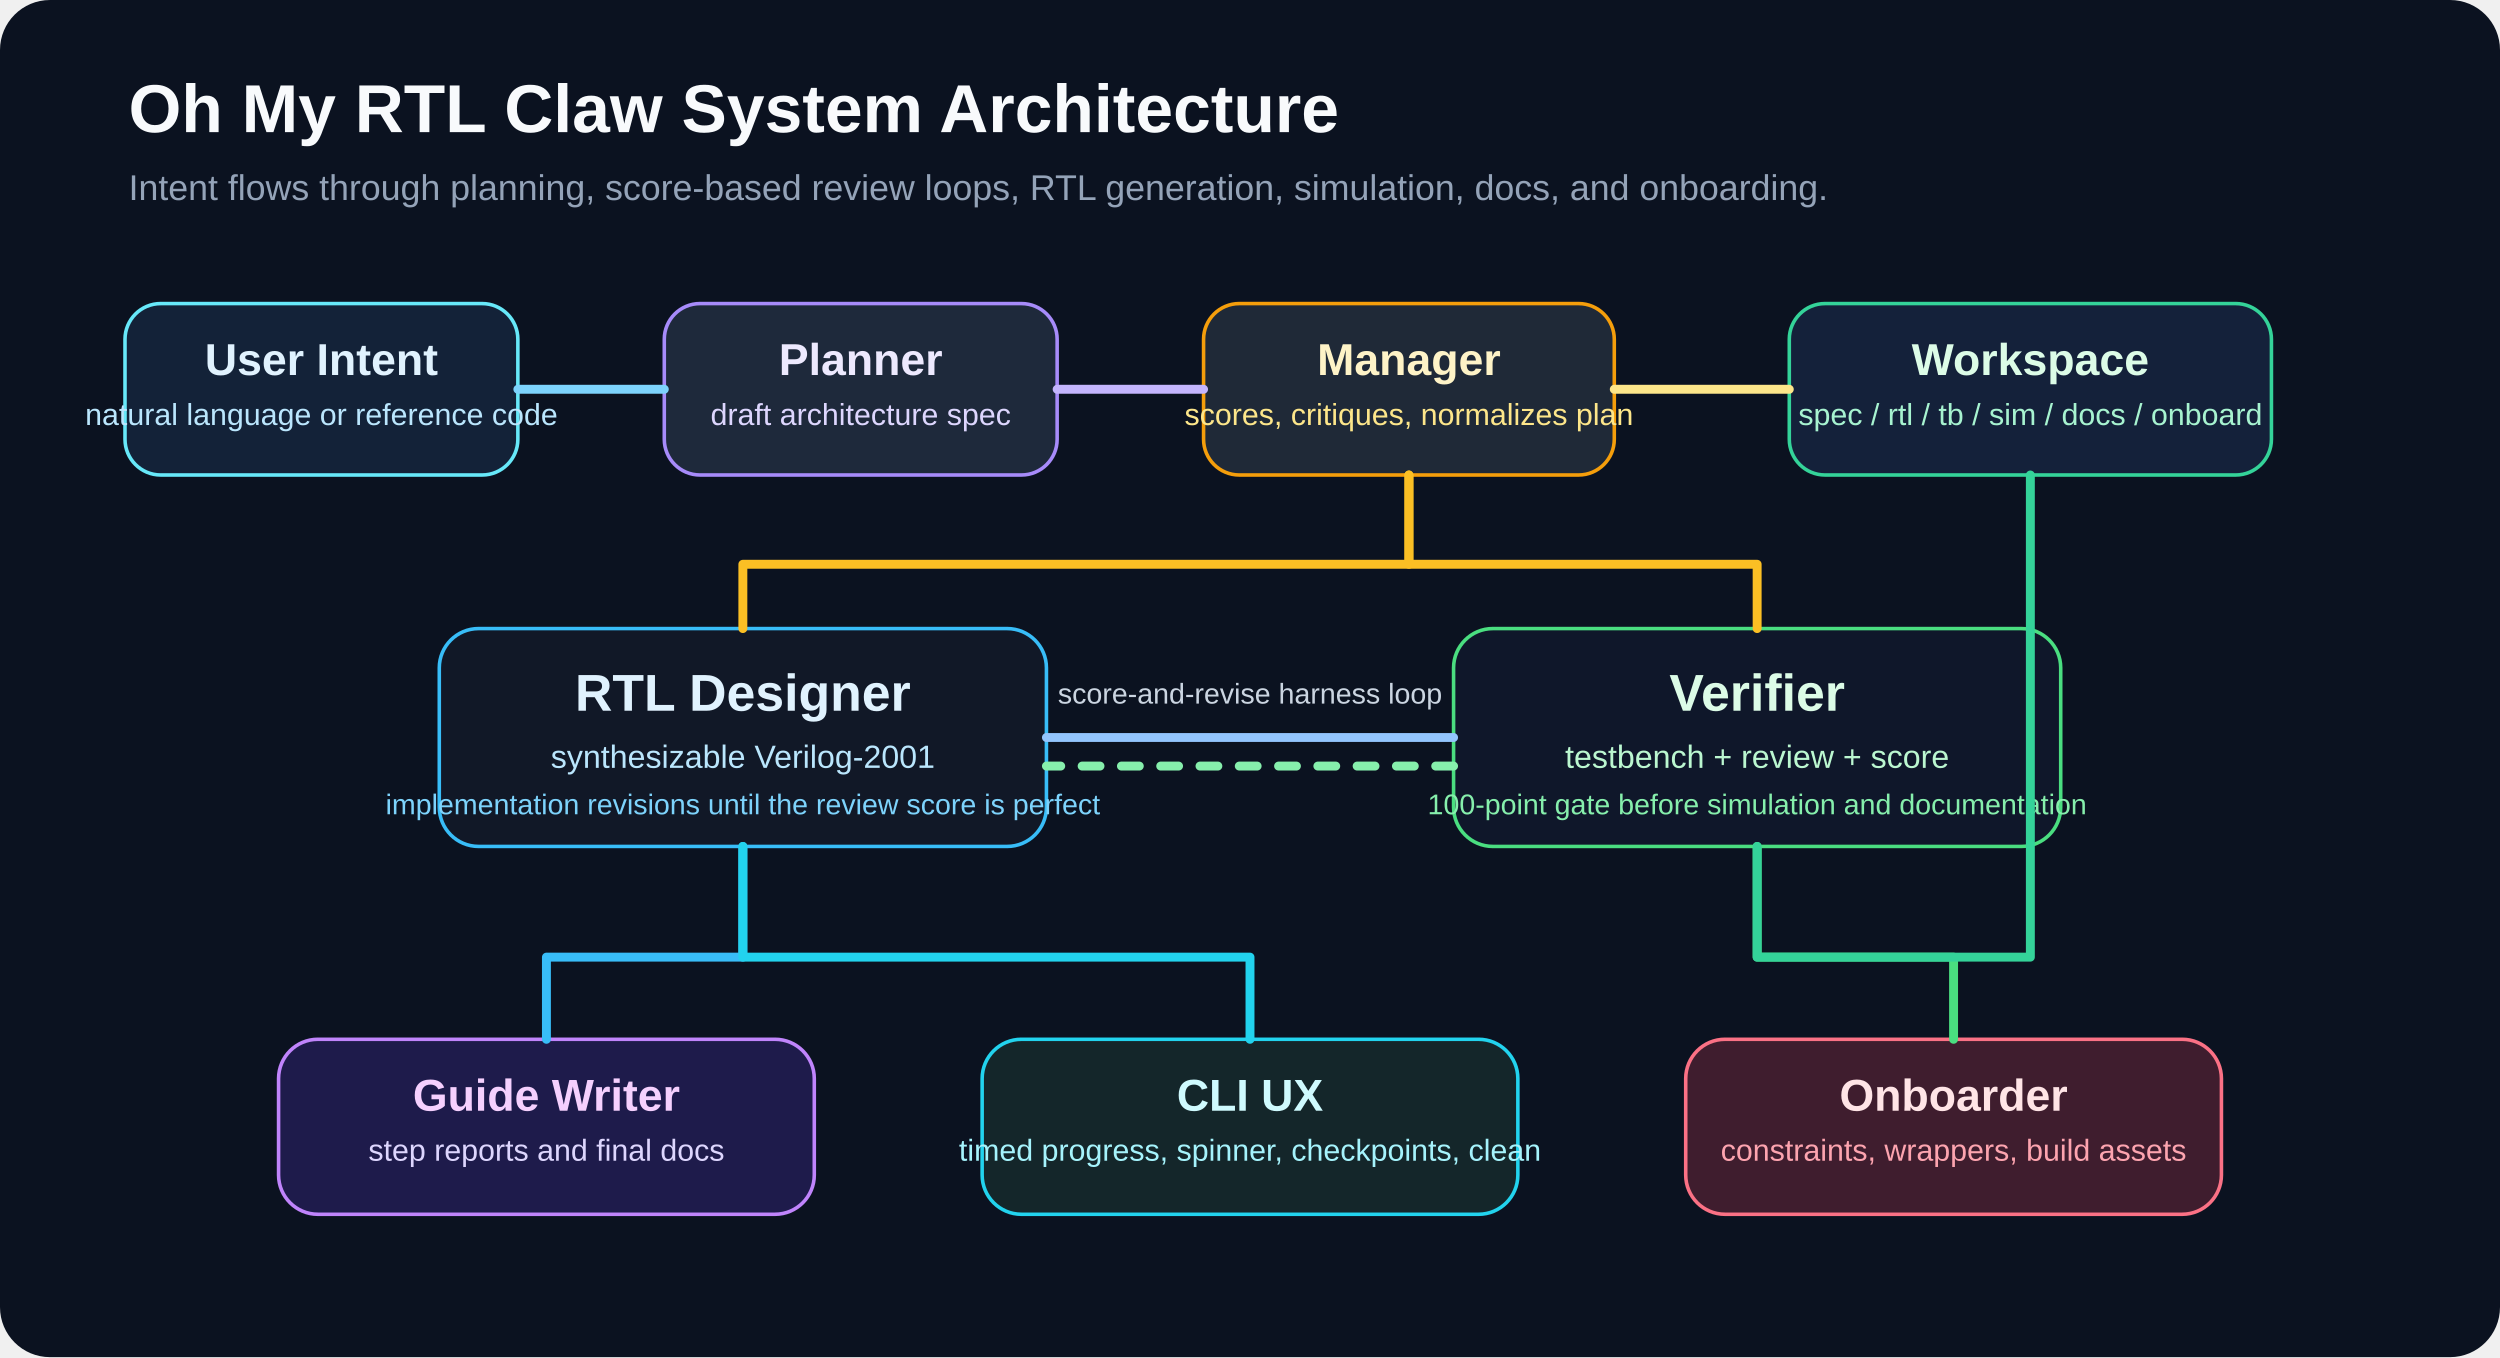
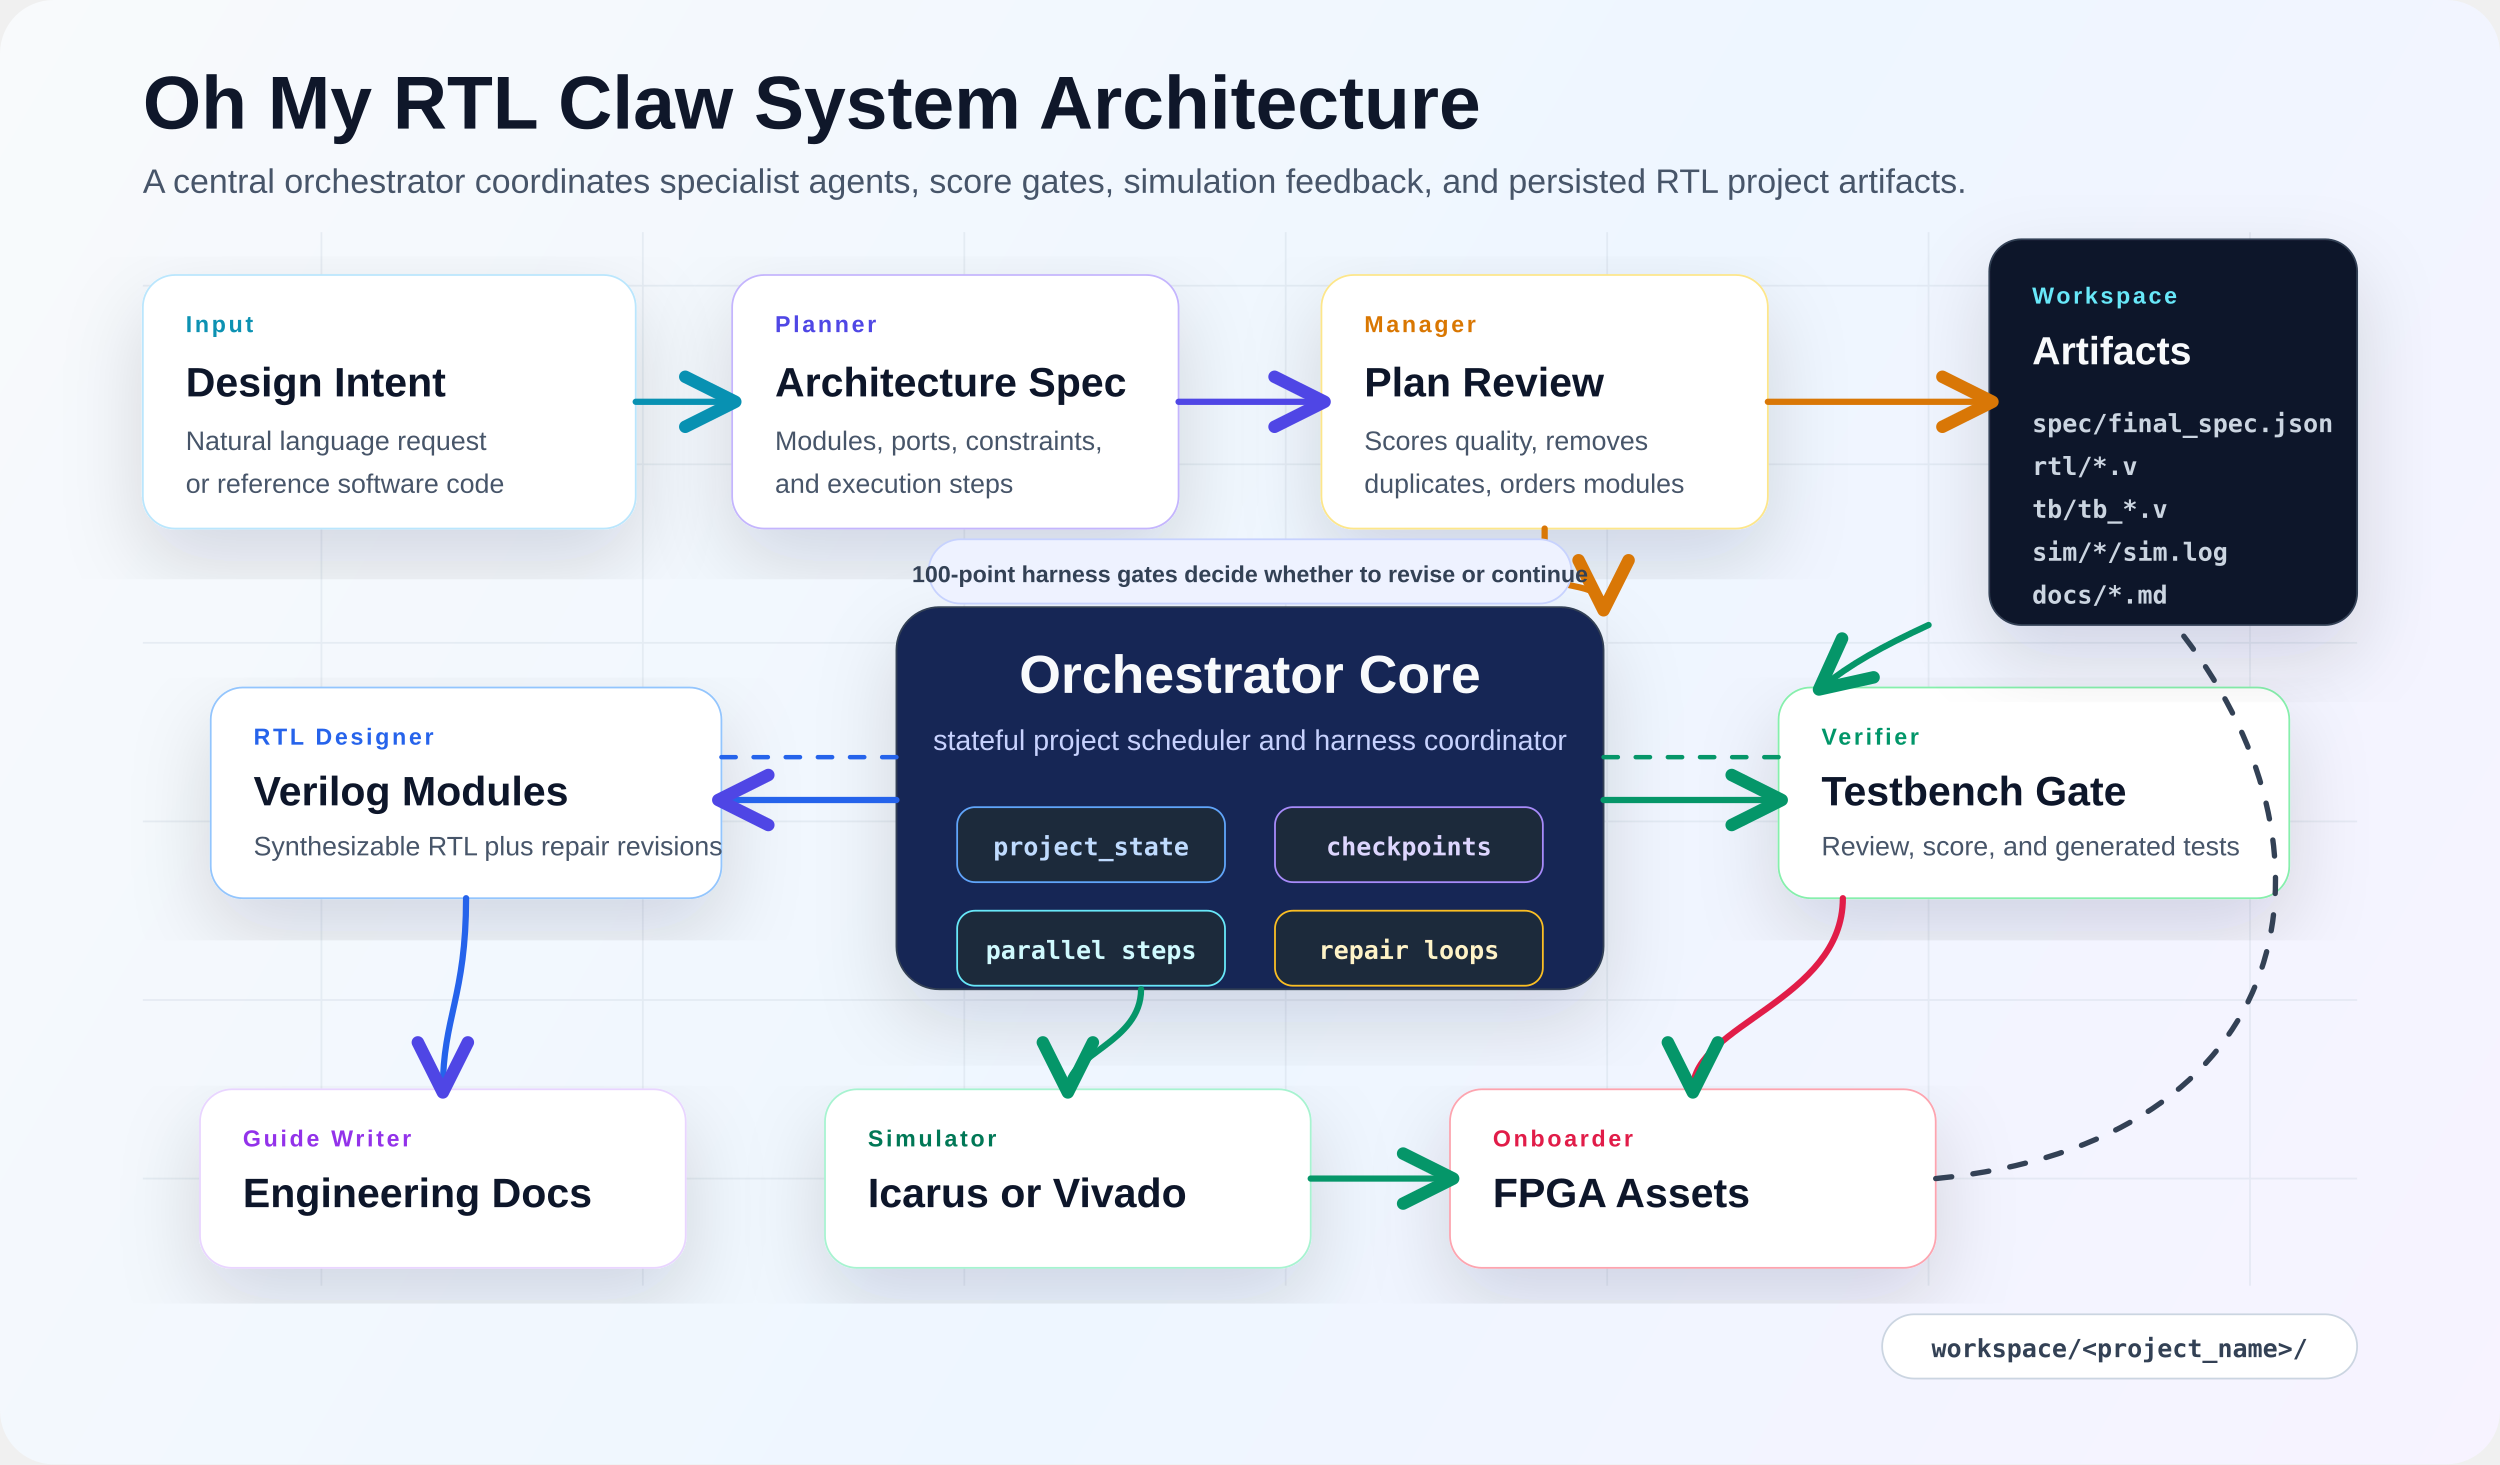
- <svg xmlns="http://www.w3.org/2000/svg" width="1400" height="760" viewBox="0 0 1400 760" fill="none">
-   <rect width="1400" height="760" rx="28" fill="#0B1220" />
-   <text x="72" y="74" fill="#F8FAFC" font-family="Segoe UI, Arial, sans-serif" font-size="38" font-weight="700">Oh My RTL Claw System Architecture</text>
-   <text x="72" y="112" fill="#94A3B8" font-family="Segoe UI, Arial, sans-serif" font-size="20">Intent flows through planning, score-based review loops, RTL generation, simulation, docs, and onboarding.</text>
-   <rect x="70" y="170" width="220" height="96" rx="20" fill="#132238" stroke="#67E8F9" stroke-width="2" />
-   <text x="180" y="210" text-anchor="middle" fill="#E0F2FE" font-family="Segoe UI, Arial, sans-serif" font-size="25" font-weight="700">User Intent</text>
-   <text x="180" y="238" text-anchor="middle" fill="#BAE6FD" font-family="Segoe UI, Arial, sans-serif" font-size="17">natural language or reference code</text>
-   <rect x="372" y="170" width="220" height="96" rx="20" fill="#1E293B" stroke="#A78BFA" stroke-width="2" />
-   <text x="482" y="210" text-anchor="middle" fill="#EDE9FE" font-family="Segoe UI, Arial, sans-serif" font-size="25" font-weight="700">Planner</text>
-   <text x="482" y="238" text-anchor="middle" fill="#DDD6FE" font-family="Segoe UI, Arial, sans-serif" font-size="17">draft architecture spec</text>
-   <rect x="674" y="170" width="230" height="96" rx="20" fill="#1F2937" stroke="#F59E0B" stroke-width="2" />
-   <text x="789" y="210" text-anchor="middle" fill="#FEF3C7" font-family="Segoe UI, Arial, sans-serif" font-size="25" font-weight="700">Manager</text>
-   <text x="789" y="238" text-anchor="middle" fill="#FDE68A" font-family="Segoe UI, Arial, sans-serif" font-size="17">scores, critiques, normalizes plan</text>
-   <rect x="1002" y="170" width="270" height="96" rx="20" fill="#14213A" stroke="#34D399" stroke-width="2" />
-   <text x="1137" y="210" text-anchor="middle" fill="#DCFCE7" font-family="Segoe UI, Arial, sans-serif" font-size="25" font-weight="700">Workspace</text>
-   <text x="1137" y="238" text-anchor="middle" fill="#A7F3D0" font-family="Segoe UI, Arial, sans-serif" font-size="17">spec / rtl / tb / sim / docs / onboard</text>
-   <rect x="246" y="352" width="340" height="122" rx="22" fill="#111827" stroke="#38BDF8" stroke-width="2" />
-   <text x="416" y="398" text-anchor="middle" fill="#E0F2FE" font-family="Segoe UI, Arial, sans-serif" font-size="29" font-weight="700">RTL Designer</text>
-   <text x="416" y="430" text-anchor="middle" fill="#BAE6FD" font-family="Segoe UI, Arial, sans-serif" font-size="18">synthesizable Verilog-2001</text>
-   <text x="416" y="456" text-anchor="middle" fill="#7DD3FC" font-family="Segoe UI, Arial, sans-serif" font-size="16">implementation revisions until the review score is perfect</text>
-   <rect x="814" y="352" width="340" height="122" rx="22" fill="#0F172A" stroke="#4ADE80" stroke-width="2" />
-   <text x="984" y="398" text-anchor="middle" fill="#DCFCE7" font-family="Segoe UI, Arial, sans-serif" font-size="29" font-weight="700">Verifier</text>
-   <text x="984" y="430" text-anchor="middle" fill="#BBF7D0" font-family="Segoe UI, Arial, sans-serif" font-size="18">testbench + review + score</text>
-   <text x="984" y="456" text-anchor="middle" fill="#86EFAC" font-family="Segoe UI, Arial, sans-serif" font-size="16">100-point gate before simulation and documentation</text>
-   <rect x="156" y="582" width="300" height="98" rx="22" fill="#1E1B4B" stroke="#C084FC" stroke-width="2" />
-   <text x="306" y="622" text-anchor="middle" fill="#F5D0FE" font-family="Segoe UI, Arial, sans-serif" font-size="25" font-weight="700">Guide Writer</text>
-   <text x="306" y="650" text-anchor="middle" fill="#DDD6FE" font-family="Segoe UI, Arial, sans-serif" font-size="17">step reports and final docs</text>
-   <rect x="550" y="582" width="300" height="98" rx="22" fill="#14262A" stroke="#22D3EE" stroke-width="2" />
-   <text x="700" y="622" text-anchor="middle" fill="#CFFAFE" font-family="Segoe UI, Arial, sans-serif" font-size="25" font-weight="700">CLI UX</text>
-   <text x="700" y="650" text-anchor="middle" fill="#A5F3FC" font-family="Segoe UI, Arial, sans-serif" font-size="17">timed progress, spinner, checkpoints, clean</text>
-   <rect x="944" y="582" width="300" height="98" rx="22" fill="#3F1D2E" stroke="#FB7185" stroke-width="2" />
-   <text x="1094" y="622" text-anchor="middle" fill="#FFE4E6" font-family="Segoe UI, Arial, sans-serif" font-size="25" font-weight="700">Onboarder</text>
-   <text x="1094" y="650" text-anchor="middle" fill="#FDA4AF" font-family="Segoe UI, Arial, sans-serif" font-size="17">constraints, wrappers, build assets</text>
-   <path d="M290 218H372" stroke="#7DD3FC" stroke-width="5" stroke-linecap="round" />
-   <path d="M592 218H674" stroke="#C4B5FD" stroke-width="5" stroke-linecap="round" />
-   <path d="M904 218H1002" stroke="#FDE68A" stroke-width="5" stroke-linecap="round" />
-   <path d="M789 266V316H416V352" stroke="#FBBF24" stroke-width="5" stroke-linecap="round" stroke-linejoin="round" />
-   <path d="M789 266V316H984V352" stroke="#FBBF24" stroke-width="5" stroke-linecap="round" stroke-linejoin="round" />
-   <path d="M586 413H814" stroke="#93C5FD" stroke-width="5" stroke-linecap="round" />
-   <path d="M814 429H586" stroke="#86EFAC" stroke-width="5" stroke-linecap="round" stroke-dasharray="10 12" />
-   <text x="700" y="394" text-anchor="middle" fill="#CBD5E1" font-family="Segoe UI, Arial, sans-serif" font-size="16">score-and-revise harness loop</text>
-   <path d="M416 474V536H306V582" stroke="#38BDF8" stroke-width="5" stroke-linecap="round" stroke-linejoin="round" />
-   <path d="M984 474V536H1094V582" stroke="#4ADE80" stroke-width="5" stroke-linecap="round" stroke-linejoin="round" />
-   <path d="M984 474V536H1137V266" stroke="#34D399" stroke-width="5" stroke-linecap="round" stroke-linejoin="round" />
-   <path d="M416 474V536H700V582" stroke="#22D3EE" stroke-width="5" stroke-linecap="round" stroke-linejoin="round" />
+ <svg xmlns="http://www.w3.org/2000/svg" width="1400" height="820" viewBox="0 0 1400 820" fill="none" role="img" aria-labelledby="title desc">
+   <defs>
+     <linearGradient id="page" x1="0" y1="0" x2="1400" y2="820" gradientUnits="userSpaceOnUse">
+       <stop stop-color="#F8FAFC" />
+       <stop offset="0.55" stop-color="#EEF6FF" />
+       <stop offset="1" stop-color="#F7F3FF" />
+     </linearGradient>
+     <linearGradient id="core" x1="486" y1="214" x2="914" y2="592" gradientUnits="userSpaceOnUse">
+       <stop stop-color="#172554" />
+       <stop offset="0.55" stop-color="#0F172A" />
+       <stop offset="1" stop-color="#1E1B4B" />
+     </linearGradient>
+     <filter id="softShadow" x="-20%" y="-20%" width="140%" height="140%" color-interpolation-filters="sRGB">
+       <feDropShadow dx="0" dy="18" stdDeviation="22" flood-color="#0F172A" flood-opacity="0.14" />
+     </filter>
+     <marker id="arrowIndigo" markerWidth="12" markerHeight="12" refX="9.5" refY="6" orient="auto" markerUnits="strokeWidth">
+       <path d="M2 2L10 6L2 10" fill="none" stroke="#4F46E5" stroke-width="2" stroke-linecap="round" stroke-linejoin="round" />
+     </marker>
+     <marker id="arrowCyan" markerWidth="12" markerHeight="12" refX="9.5" refY="6" orient="auto" markerUnits="strokeWidth">
+       <path d="M2 2L10 6L2 10" fill="none" stroke="#0891B2" stroke-width="2" stroke-linecap="round" stroke-linejoin="round" />
+     </marker>
+     <marker id="arrowGreen" markerWidth="12" markerHeight="12" refX="9.5" refY="6" orient="auto" markerUnits="strokeWidth">
+       <path d="M2 2L10 6L2 10" fill="none" stroke="#059669" stroke-width="2" stroke-linecap="round" stroke-linejoin="round" />
+     </marker>
+     <marker id="arrowAmber" markerWidth="12" markerHeight="12" refX="9.5" refY="6" orient="auto" markerUnits="strokeWidth">
+       <path d="M2 2L10 6L2 10" fill="none" stroke="#D97706" stroke-width="2" stroke-linecap="round" stroke-linejoin="round" />
+     </marker>
+     <style>
+       .title { font: 700 42px "Segoe UI", Arial, sans-serif; fill: #0F172A; }
+       .subtitle { font: 400 19px "Segoe UI", Arial, sans-serif; fill: #475569; }
+       .eyebrow { font: 700 13px "Segoe UI", Arial, sans-serif; letter-spacing: 1.5px; text-transform: uppercase; }
+       .cardTitle { font: 700 23px "Segoe UI", Arial, sans-serif; fill: #0F172A; }
+       .cardText { font: 400 15px "Segoe UI", Arial, sans-serif; fill: #475569; }
+       .coreTitle { font: 700 30px "Segoe UI", Arial, sans-serif; fill: #F8FAFC; }
+       .coreText { font: 500 16px "Segoe UI", Arial, sans-serif; fill: #C7D2FE; }
+       .mono { font: 600 14px Consolas, "SFMono-Regular", monospace; }
+       .label { font: 700 13px "Segoe UI", Arial, sans-serif; fill: #334155; }
+     </style>
+   </defs>
+   <rect width="1400" height="820" rx="30" fill="url(#page)" />
+   <g opacity="0.36">
+     <path d="M80 160H1320M80 260H1320M80 360H1320M80 460H1320M80 560H1320M80 660H1320" stroke="#CBD5E1" stroke-width="1" />
+     <path d="M180 130V720M360 130V720M540 130V720M720 130V720M900 130V720M1080 130V720M1260 130V720" stroke="#CBD5E1" stroke-width="1" />
+   </g>
+   <text x="80" y="72" class="title">Oh My RTL Claw System Architecture</text>
+   <text x="80" y="108" class="subtitle">A central orchestrator coordinates specialist agents, score gates, simulation feedback, and persisted RTL project artifacts.</text>
+   <g transform="translate(80 154)" filter="url(#softShadow)">
+     <rect width="276" height="142" rx="18" fill="#FFFFFF" stroke="#BAE6FD" />
+     <text x="24" y="32" class="eyebrow" fill="#0891B2">Input</text>
+     <text x="24" y="68" class="cardTitle">Design Intent</text>
+     <text x="24" y="98" class="cardText">Natural language request</text>
+     <text x="24" y="122" class="cardText">or reference software code</text>
+   </g>
+   <g transform="translate(410 154)" filter="url(#softShadow)">
+     <rect width="250" height="142" rx="18" fill="#FFFFFF" stroke="#C4B5FD" />
+     <text x="24" y="32" class="eyebrow" fill="#4F46E5">Planner</text>
+     <text x="24" y="68" class="cardTitle">Architecture Spec</text>
+     <text x="24" y="98" class="cardText">Modules, ports, constraints,</text>
+     <text x="24" y="122" class="cardText">and execution steps</text>
+   </g>
+   <g transform="translate(740 154)" filter="url(#softShadow)">
+     <rect width="250" height="142" rx="18" fill="#FFFFFF" stroke="#FDE68A" />
+     <text x="24" y="32" class="eyebrow" fill="#D97706">Manager</text>
+     <text x="24" y="68" class="cardTitle">Plan Review</text>
+     <text x="24" y="98" class="cardText">Scores quality, removes</text>
+     <text x="24" y="122" class="cardText">duplicates, orders modules</text>
+   </g>
+   <g transform="translate(502 340)" filter="url(#softShadow)">
+     <rect width="396" height="214" rx="24" fill="url(#core)" stroke="#334155" />
+     <text x="198" y="48" text-anchor="middle" class="coreTitle">Orchestrator Core</text>
+     <text x="198" y="80" text-anchor="middle" class="coreText">stateful project scheduler and harness coordinator</text>
+     <g transform="translate(34 112)">
+       <rect width="150" height="42" rx="10" fill="#1E293B" stroke="#60A5FA" />
+       <text x="75" y="27" text-anchor="middle" class="mono" fill="#BFDBFE">project_state</text>
+       <rect x="178" width="150" height="42" rx="10" fill="#1E293B" stroke="#A78BFA" />
+       <text x="253" y="27" text-anchor="middle" class="mono" fill="#DDD6FE">checkpoints</text>
+       <rect y="58" width="150" height="42" rx="10" fill="#1E293B" stroke="#67E8F9" />
+       <text x="75" y="85" text-anchor="middle" class="mono" fill="#CFFAFE">parallel steps</text>
+       <rect x="178" y="58" width="150" height="42" rx="10" fill="#1E293B" stroke="#FBBF24" />
+       <text x="253" y="85" text-anchor="middle" class="mono" fill="#FEF3C7">repair loops</text>
+     </g>
+   </g>
+   <g transform="translate(118 385)" filter="url(#softShadow)">
+     <rect width="286" height="118" rx="18" fill="#FFFFFF" stroke="#93C5FD" />
+     <text x="24" y="32" class="eyebrow" fill="#2563EB">RTL Designer</text>
+     <text x="24" y="66" class="cardTitle">Verilog Modules</text>
+     <text x="24" y="94" class="cardText">Synthesizable RTL plus repair revisions</text>
+   </g>
+   <g transform="translate(996 385)" filter="url(#softShadow)">
+     <rect width="286" height="118" rx="18" fill="#FFFFFF" stroke="#86EFAC" />
+     <text x="24" y="32" class="eyebrow" fill="#059669">Verifier</text>
+     <text x="24" y="66" class="cardTitle">Testbench Gate</text>
+     <text x="24" y="94" class="cardText">Review, score, and generated tests</text>
+   </g>
+   <g transform="translate(112 610)" filter="url(#softShadow)">
+     <rect width="272" height="100" rx="18" fill="#FFFFFF" stroke="#E9D5FF" />
+     <text x="24" y="32" class="eyebrow" fill="#9333EA">Guide Writer</text>
+     <text x="24" y="66" class="cardTitle">Engineering Docs</text>
+   </g>
+   <g transform="translate(462 610)" filter="url(#softShadow)">
+     <rect width="272" height="100" rx="18" fill="#FFFFFF" stroke="#A7F3D0" />
+     <text x="24" y="32" class="eyebrow" fill="#047857">Simulator</text>
+     <text x="24" y="66" class="cardTitle">Icarus or Vivado</text>
+   </g>
+   <g transform="translate(812 610)" filter="url(#softShadow)">
+     <rect width="272" height="100" rx="18" fill="#FFFFFF" stroke="#FDA4AF" />
+     <text x="24" y="32" class="eyebrow" fill="#E11D48">Onboarder</text>
+     <text x="24" y="66" class="cardTitle">FPGA Assets</text>
+   </g>
+   <g transform="translate(1114 134)" filter="url(#softShadow)">
+     <rect width="206" height="216" rx="18" fill="#0F172A" stroke="#334155" />
+     <text x="24" y="36" class="eyebrow" fill="#67E8F9">Workspace</text>
+     <text x="24" y="70" fill="#F8FAFC" font-family="Segoe UI, Arial, sans-serif" font-size="22" font-weight="700">Artifacts</text>
+     <g class="mono" fill="#CBD5E1">
+       <text x="24" y="108">spec/final_spec.json</text>
+       <text x="24" y="132">rtl/*.v</text>
+       <text x="24" y="156">tb/tb_*.v</text>
+       <text x="24" y="180">sim/*/sim.log</text>
+       <text x="24" y="204">docs/*.md</text>
+     </g>
+   </g>
+   <path d="M356 225H410" stroke="#0891B2" stroke-width="3.5" stroke-linecap="round" marker-end="url(#arrowCyan)" />
+   <path d="M660 225H740" stroke="#4F46E5" stroke-width="3.5" stroke-linecap="round" marker-end="url(#arrowIndigo)" />
+   <path d="M990 225H1114" stroke="#D97706" stroke-width="3.5" stroke-linecap="round" marker-end="url(#arrowAmber)" />
+   <path d="M865 296V318C865 332 898 324 898 340" stroke="#D97706" stroke-width="3.5" stroke-linecap="round" marker-end="url(#arrowAmber)" />
+   <path d="M502 448H404" stroke="#2563EB" stroke-width="3.5" stroke-linecap="round" marker-end="url(#arrowIndigo)" />
+   <path d="M404 424H502" stroke="#2563EB" stroke-width="2.5" stroke-linecap="round" stroke-dasharray="8 10" />
+   <path d="M898 448H996" stroke="#059669" stroke-width="3.5" stroke-linecap="round" marker-end="url(#arrowGreen)" />
+   <path d="M996 424H898" stroke="#059669" stroke-width="2.5" stroke-linecap="round" stroke-dasharray="8 10" />
+   <path d="M261 503C261 558 248 570 248 610" stroke="#2563EB" stroke-width="3.5" stroke-linecap="round" marker-end="url(#arrowIndigo)" />
+   <path d="M639 554C639 584 598 590 598 610" stroke="#059669" stroke-width="3.5" stroke-linecap="round" marker-end="url(#arrowGreen)" />
+   <path d="M1032 503C1032 560 948 574 948 610" stroke="#E11D48" stroke-width="3.5" stroke-linecap="round" marker-end="url(#arrowGreen)" />
+   <path d="M1080 350C1054 362 1036 372 1020 385" stroke="#059669" stroke-width="3.5" stroke-linecap="round" marker-end="url(#arrowGreen)" />
+   <path d="M734 660H812" stroke="#059669" stroke-width="3.5" stroke-linecap="round" marker-end="url(#arrowGreen)" />
+   <path d="M1084 660C1288 640 1320 476 1218 350" stroke="#334155" stroke-width="3" stroke-linecap="round" stroke-dasharray="9 12" />
+   <g transform="translate(520 302)">
+     <rect width="360" height="36" rx="18" fill="#EEF2FF" stroke="#C7D2FE" />
+     <text x="180" y="24" text-anchor="middle" class="label">100-point harness gates decide whether to revise or continue</text>
+   </g>
+   <g transform="translate(1054 736)">
+     <rect width="266" height="36" rx="18" fill="#FFFFFF" stroke="#CBD5E1" />
+     <text x="133" y="24" text-anchor="middle" class="mono" fill="#334155">workspace/&lt;project_name&gt;/</text>
+   </g>
</svg>
